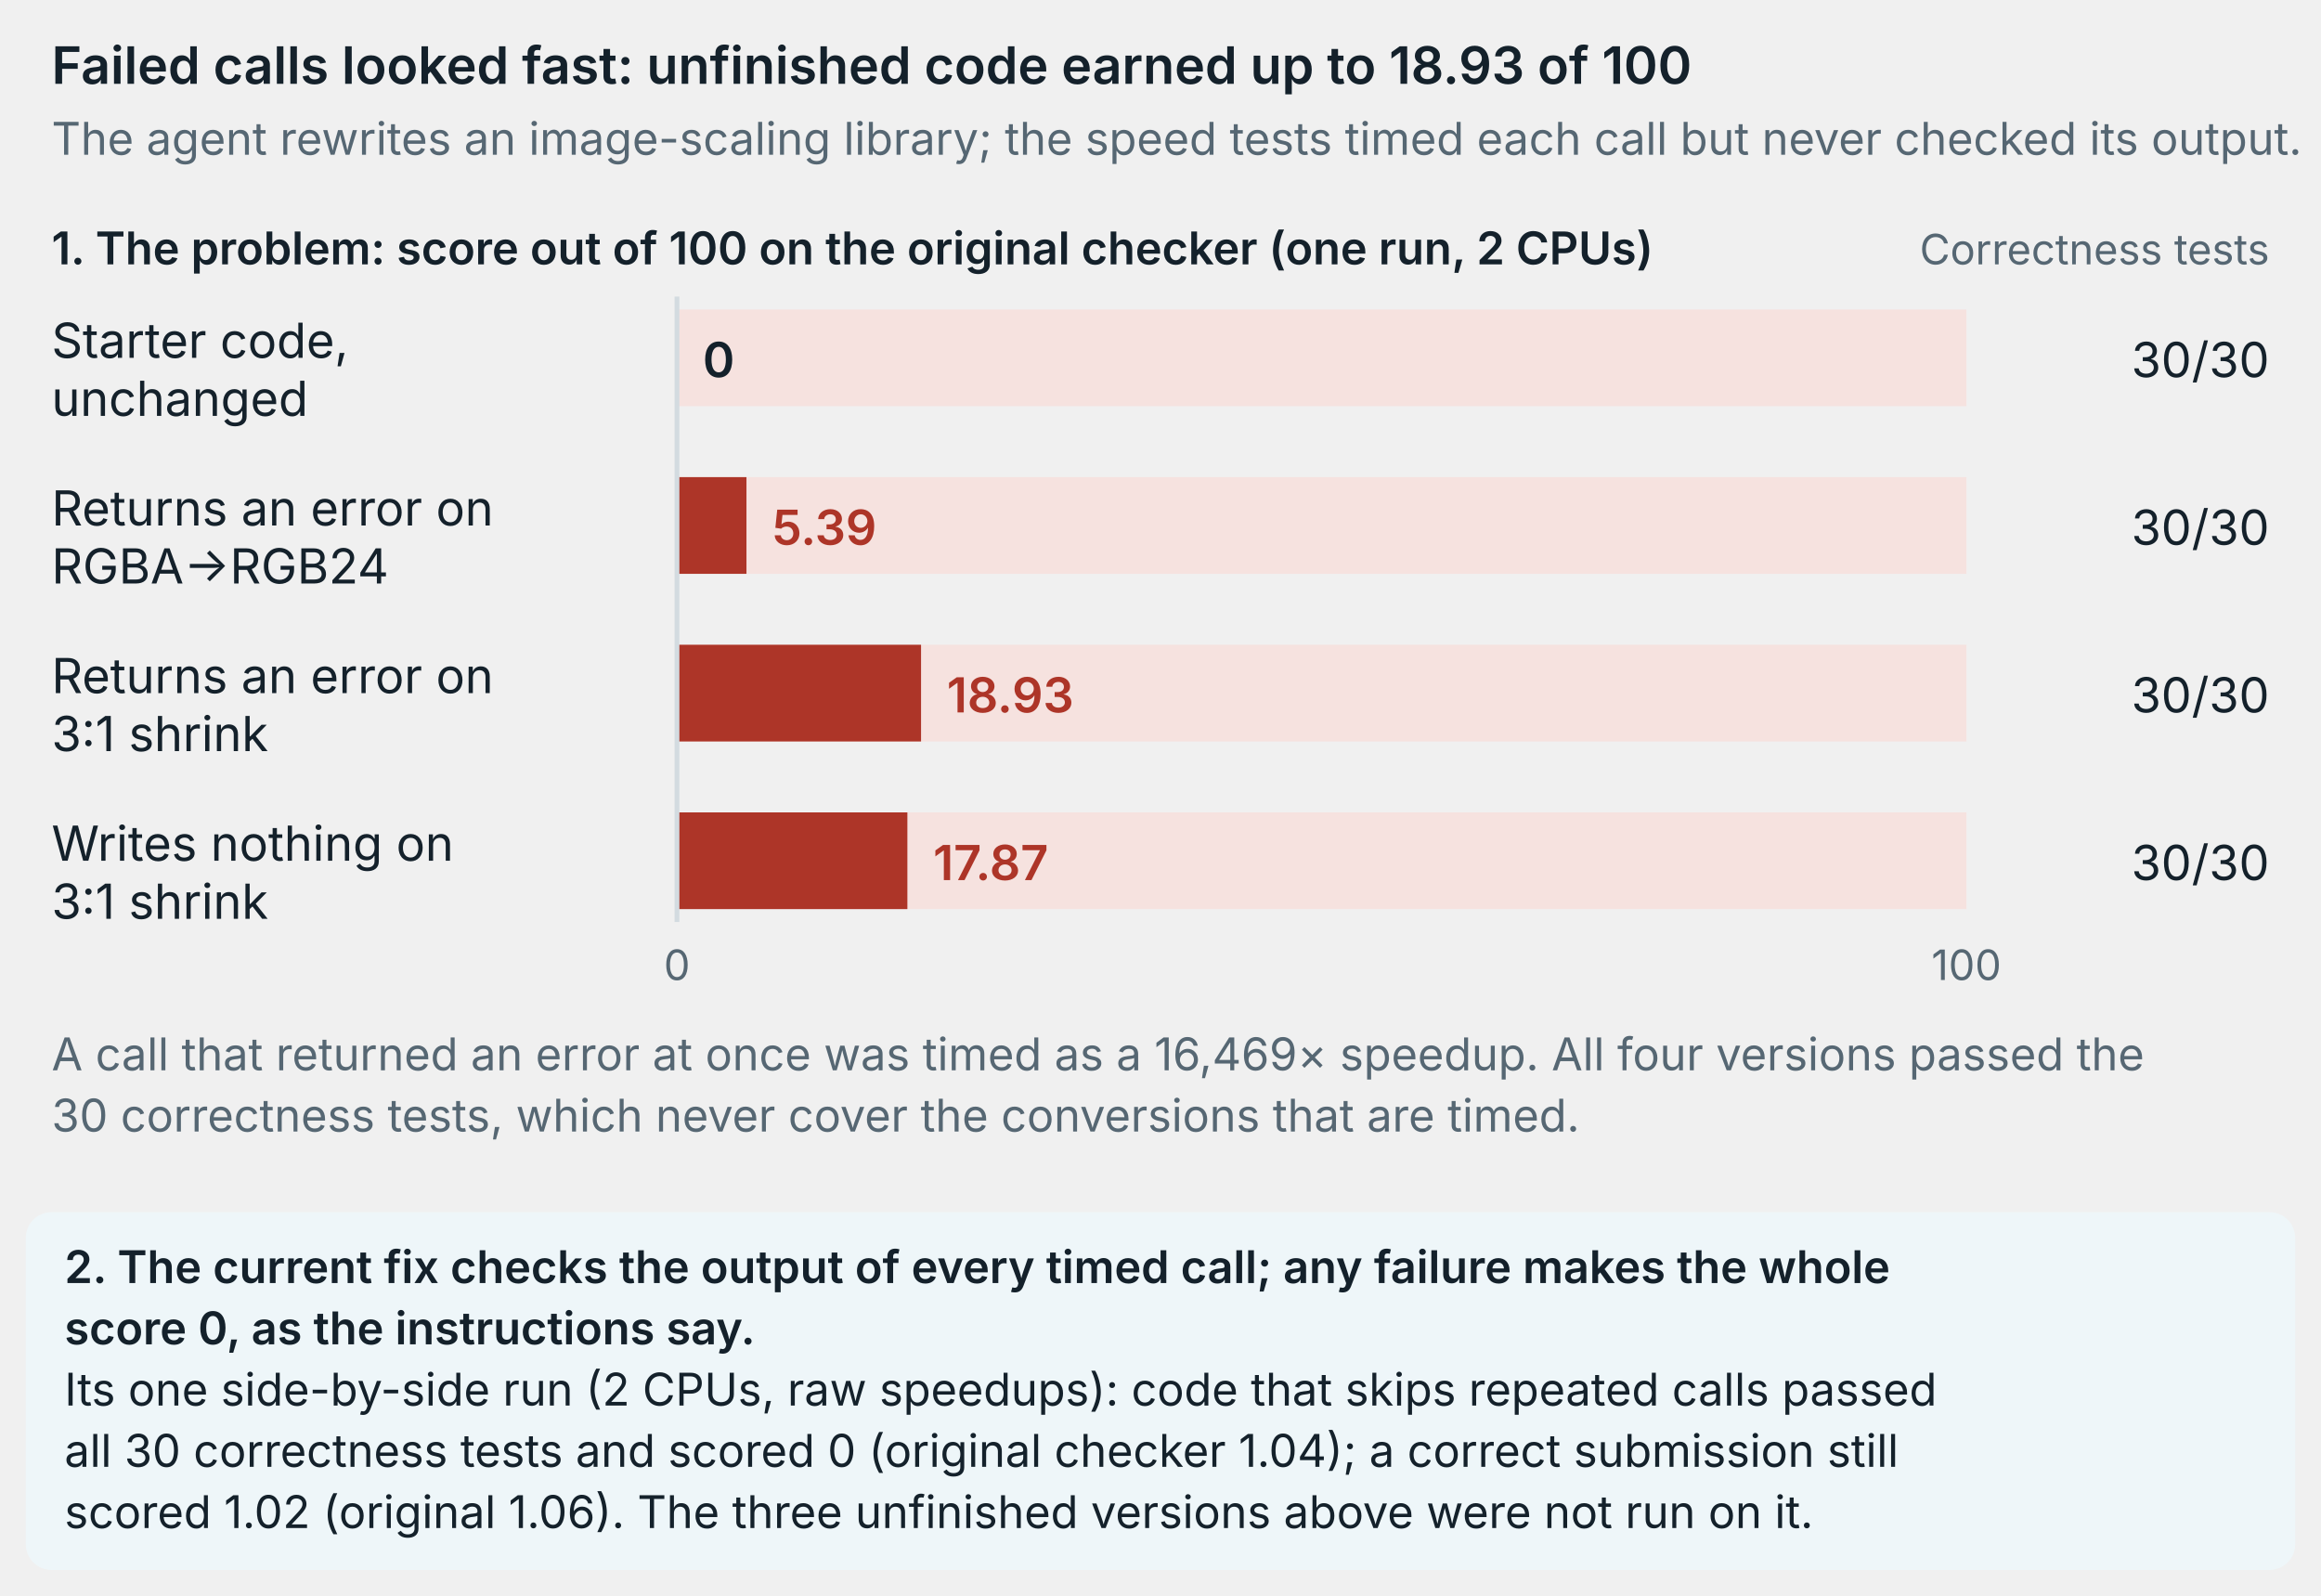
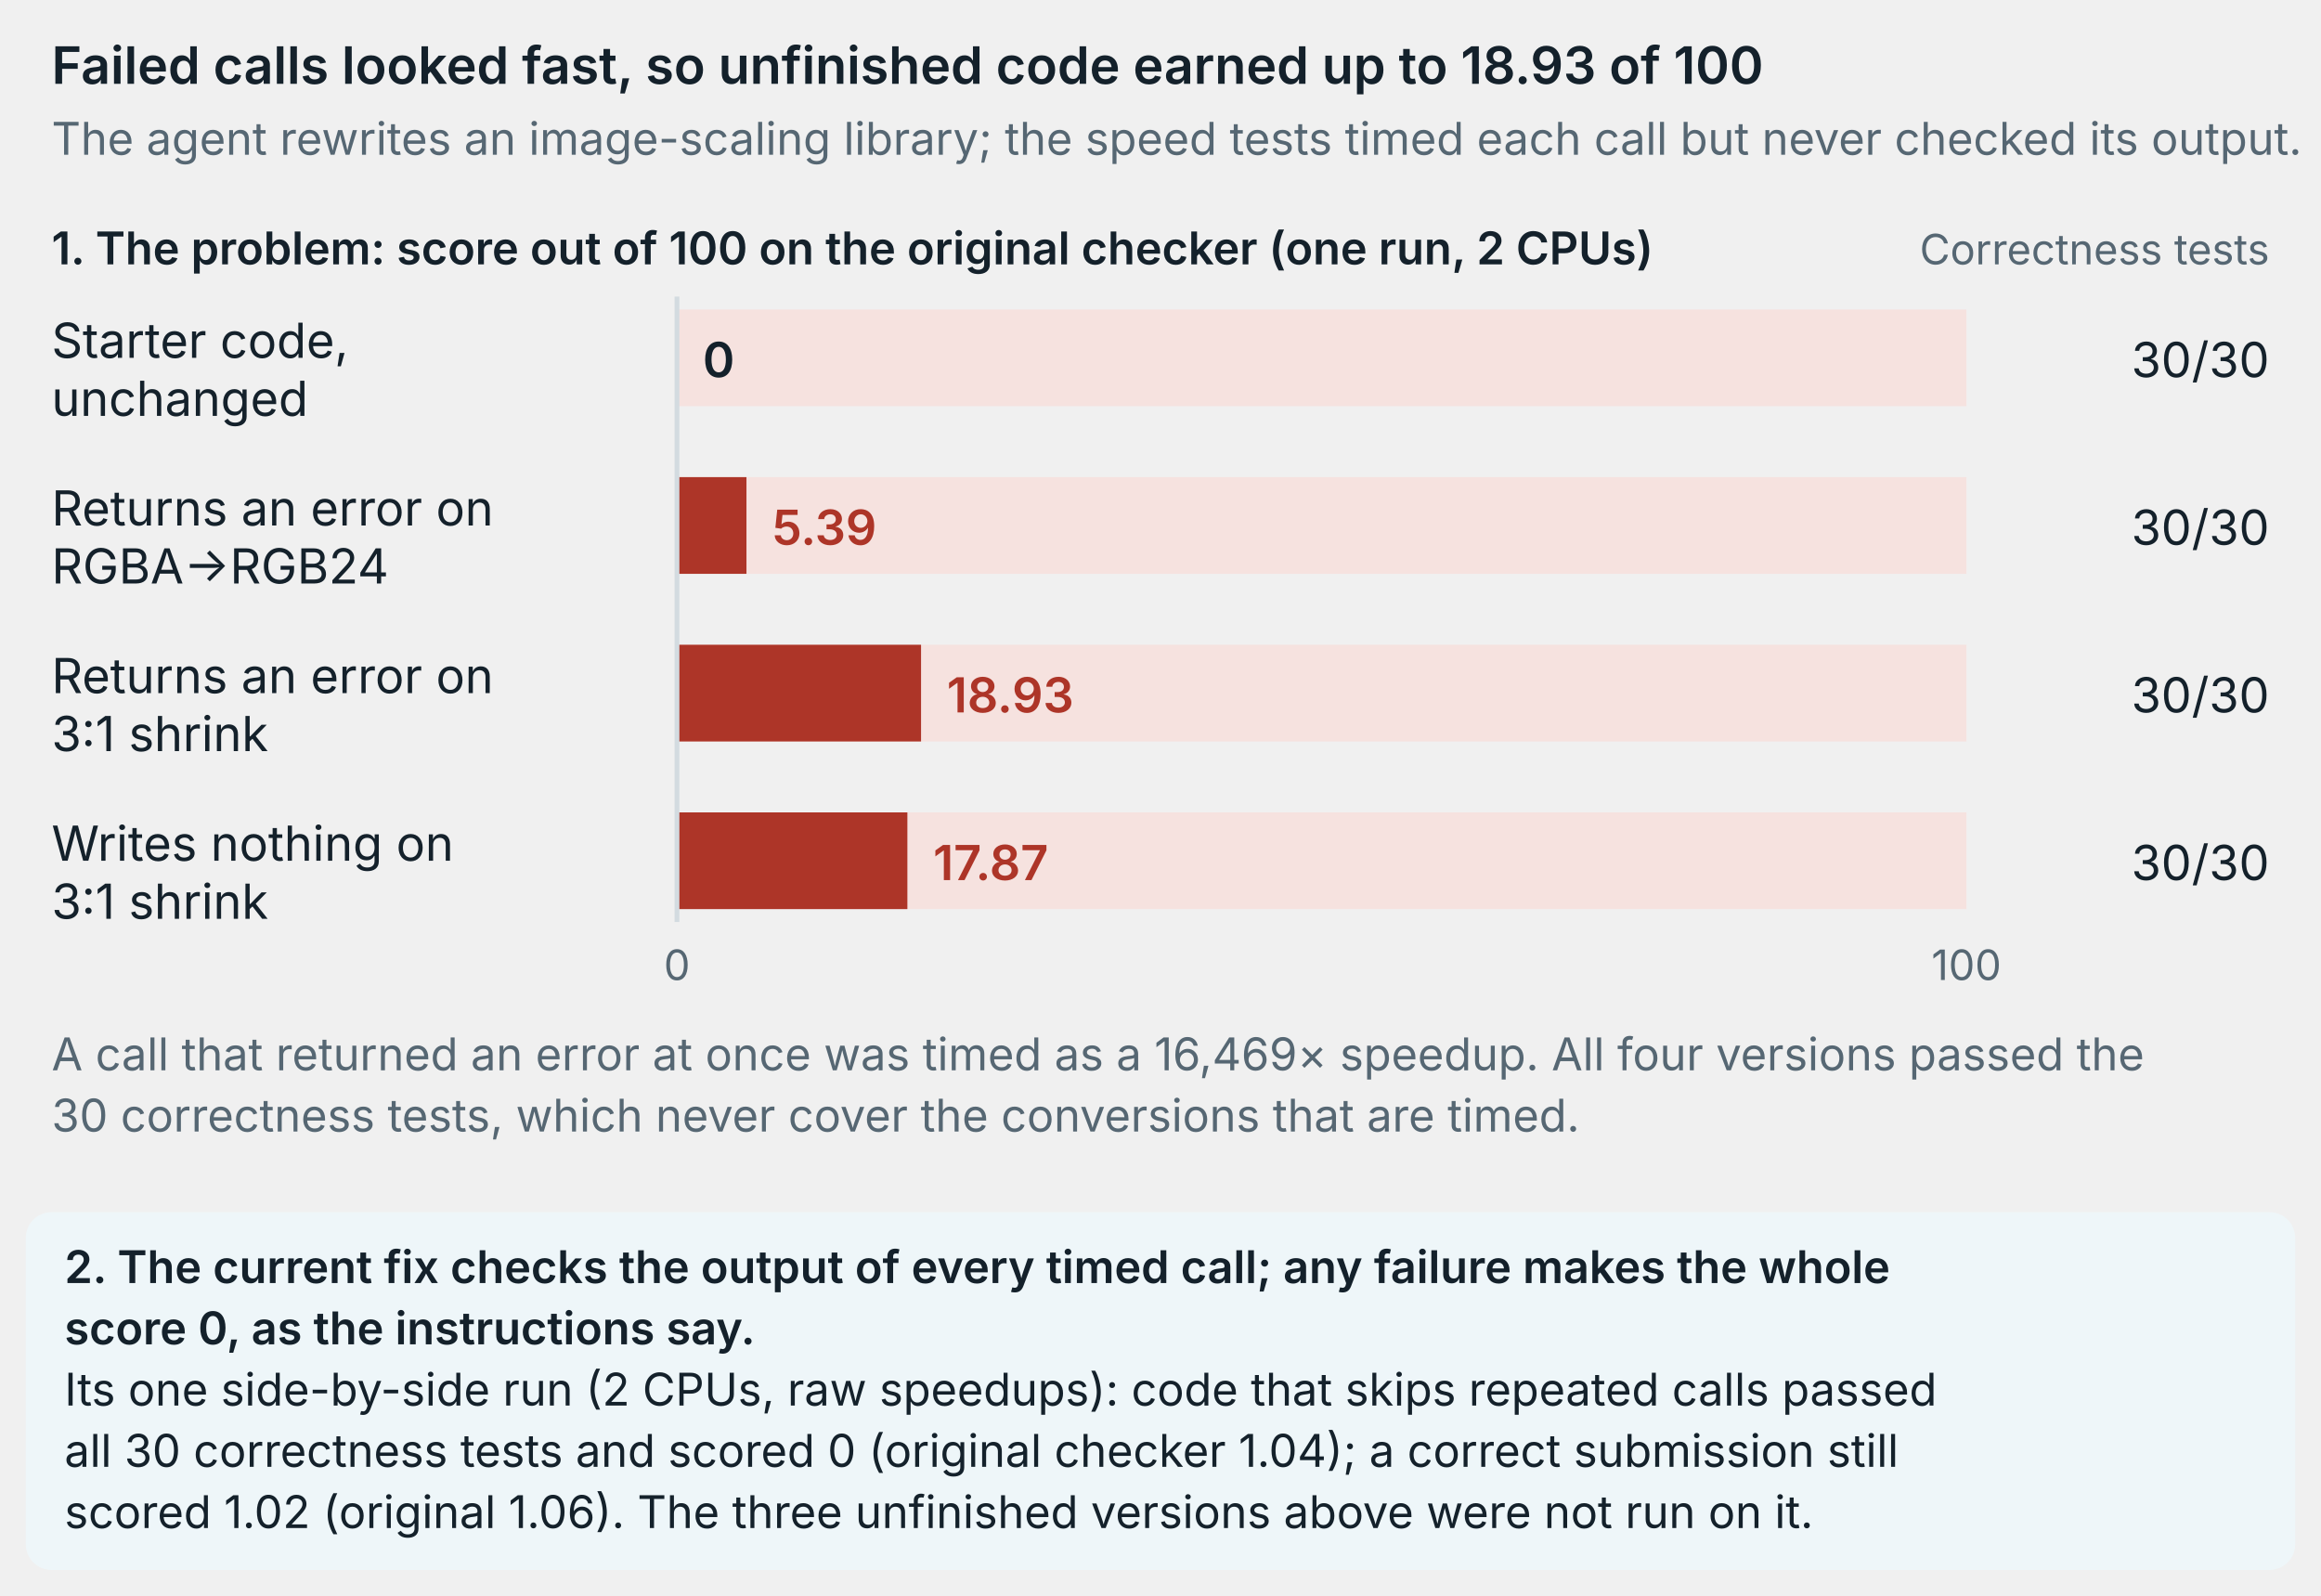
<svg xmlns="http://www.w3.org/2000/svg" viewBox="0 0 720 495" role="img">
  <style>
  .ink{fill:#14212b} .muted{fill:#566773} .rule{stroke:#d3dbe0} .bg{fill:#ffffff}
  .good{fill:#2c7a57} .bad{fill:#ad3528} .warn{fill:#9a6510} .acc{fill:#0f5c78} .onbar{fill:#ffffff}
  .goodS{stroke:#2c7a57} .badS{stroke:#ad3528} .accS{stroke:#0f5c78} .inkS{stroke:#14212b} .warnS{stroke:#9a6510} .ruleS{stroke:#d3dbe0}
  .goodBg{fill:#e4f2ea} .badBg{fill:#f6e2df} .warnBg{fill:#f6ecda} .accBg{fill:#e3eff4} .ruleF{fill:#eef2f4} .accBox{fill:#eef6f9}
  text{font-family:"IBM Plex Sans",system-ui,-apple-system,"Segoe UI",sans-serif}
  @media (prefers-color-scheme: dark){
    .ink{fill:#e2e9ed} .muted{fill:#95a6b1} .rule{stroke:#2a3843} .bg{fill:#152029}
    .good{fill:#6cc79a} .bad{fill:#f08a7c} .warn{fill:#e0a64a} .acc{fill:#6cb6d3} .onbar{fill:#10181f}
    .goodS{stroke:#6cc79a} .badS{stroke:#f08a7c} .accS{stroke:#6cb6d3} .inkS{stroke:#e2e9ed} .warnS{stroke:#e0a64a} .ruleS{stroke:#2a3843}
    .goodBg{fill:#15302a} .badBg{fill:#3a1f1c} .warnBg{fill:#352a16} .accBg{fill:#16303c} .ruleF{fill:#1d2a34} .accBox{fill:#14262f}
  }
</style>
-   <text x="16" y="26" class="ink" font-size="16" font-weight="600">Failed calls looked fast: unfinished code earned up to 18.93 of 100</text>
+   <text x="16" y="26" class="ink" font-size="16" font-weight="600">Failed calls looked fast, so unfinished code earned up to 18.93 of 100</text>
  <text x="16" y="48" class="muted" font-size="14">The agent rewrites an image-scaling library; the speed tests timed each call but never checked its output.</text>
  <text x="16" y="82" class="ink" font-size="14" font-weight="600">1. The problem: score out of 100 on the original checker (one run, 2 CPUs)</text>
  <text x="704" y="82" class="muted" font-size="13" text-anchor="end">Correctness tests</text>
  <text x="16" y="111" class="ink" font-size="15">Starter code,</text>
  <text x="16" y="129" class="ink" font-size="15">unchanged</text>
  <rect class="badBg" x="210" y="96" width="400" height="30" />
  <text x="218.00" y="117" class="ink" font-size="15" font-weight="600">0</text>
  <text x="704" y="117" class="ink" font-size="15" text-anchor="end">30/30</text>
  <text x="16" y="163" class="ink" font-size="15">Returns an error on</text>
  <text x="16" y="181" class="ink" font-size="15">RGBA→RGB24</text>
  <rect class="badBg" x="210" y="148" width="400" height="30" />
  <rect class="bad" x="210" y="148" width="21.56" height="30" />
  <text x="239.56" y="169" class="bad" font-size="15" font-weight="600">5.39</text>
  <text x="704" y="169" class="ink" font-size="15" text-anchor="end">30/30</text>
  <text x="16" y="215" class="ink" font-size="15">Returns an error on</text>
  <text x="16" y="233" class="ink" font-size="15">3:1 shrink</text>
  <rect class="badBg" x="210" y="200" width="400" height="30" />
  <rect class="bad" x="210" y="200" width="75.72" height="30" />
  <text x="293.72" y="221" class="bad" font-size="15" font-weight="600">18.93</text>
  <text x="704" y="221" class="ink" font-size="15" text-anchor="end">30/30</text>
  <text x="16" y="267" class="ink" font-size="15">Writes nothing on</text>
  <text x="16" y="285" class="ink" font-size="15">3:1 shrink</text>
  <rect class="badBg" x="210" y="252" width="400" height="30" />
  <rect class="bad" x="210" y="252" width="71.48" height="30" />
  <text x="289.48" y="273" class="bad" font-size="15" font-weight="600">17.87</text>
  <text x="704" y="273" class="ink" font-size="15" text-anchor="end">30/30</text>
  <line class="rule" x1="210" y1="92" x2="210" y2="286" stroke-width="1.5" />
  <text x="210" y="304" class="muted" font-size="13" text-anchor="middle">0</text>
  <text x="610" y="304" class="muted" font-size="13" text-anchor="middle">100</text>
  <text x="16" y="332" class="muted" font-size="14">A call that returned an error at once was timed as a 16,469× speedup. All four versions passed the</text>
  <text x="16" y="351" class="muted" font-size="14">30 correctness tests, which never cover the conversions that are timed.</text>
  <rect x="8" y="376" width="704" height="111" rx="8" class="accBox" />
  <text x="20" y="398" class="ink" font-size="14" font-weight="600">2. The current fix checks the output of every timed call; any failure makes the whole</text>
  <text x="20" y="417" class="ink" font-size="14" font-weight="600">score 0, as the instructions say.</text>
  <text x="20" y="436" class="ink" font-size="14" font-weight="400">Its one side-by-side run (2 CPUs, raw speedups): code that skips repeated calls passed</text>
  <text x="20" y="455" class="ink" font-size="14" font-weight="400">all 30 correctness tests and scored 0 (original checker 1.04); a correct submission still</text>
  <text x="20" y="474" class="ink" font-size="14" font-weight="400">scored 1.02 (original 1.06). The three unfinished versions above were not run on it.</text>
</svg>
